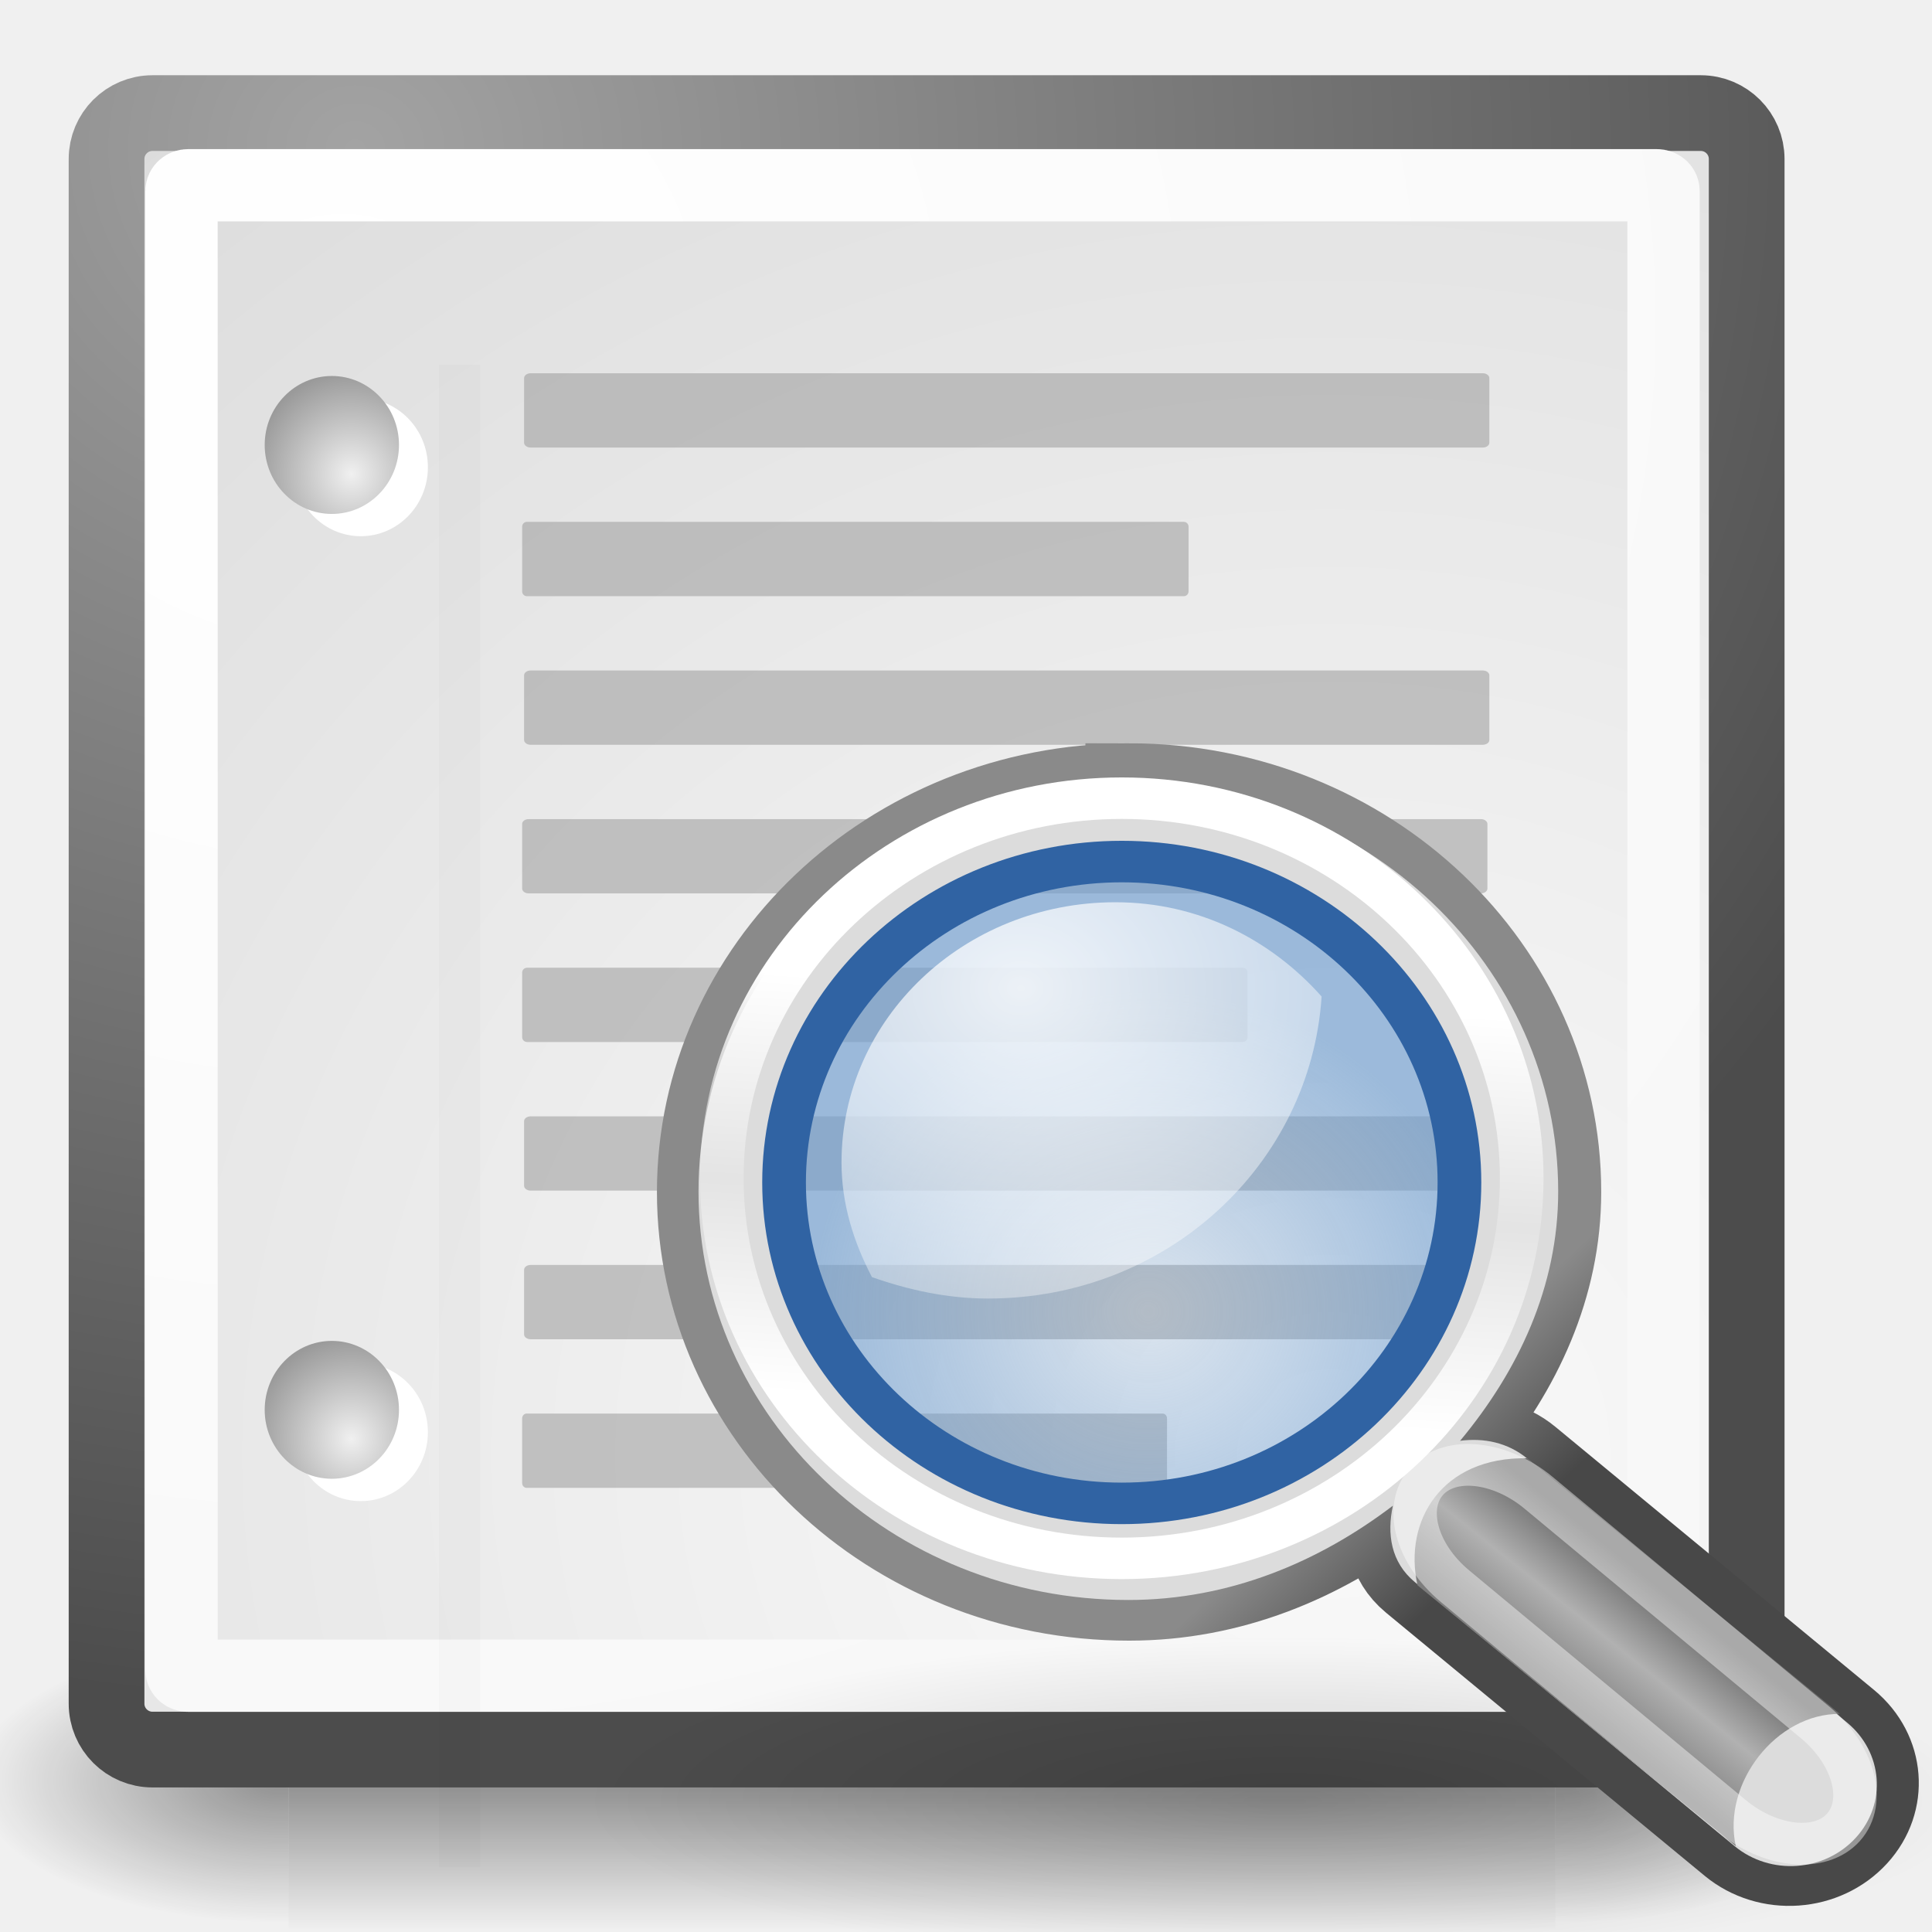
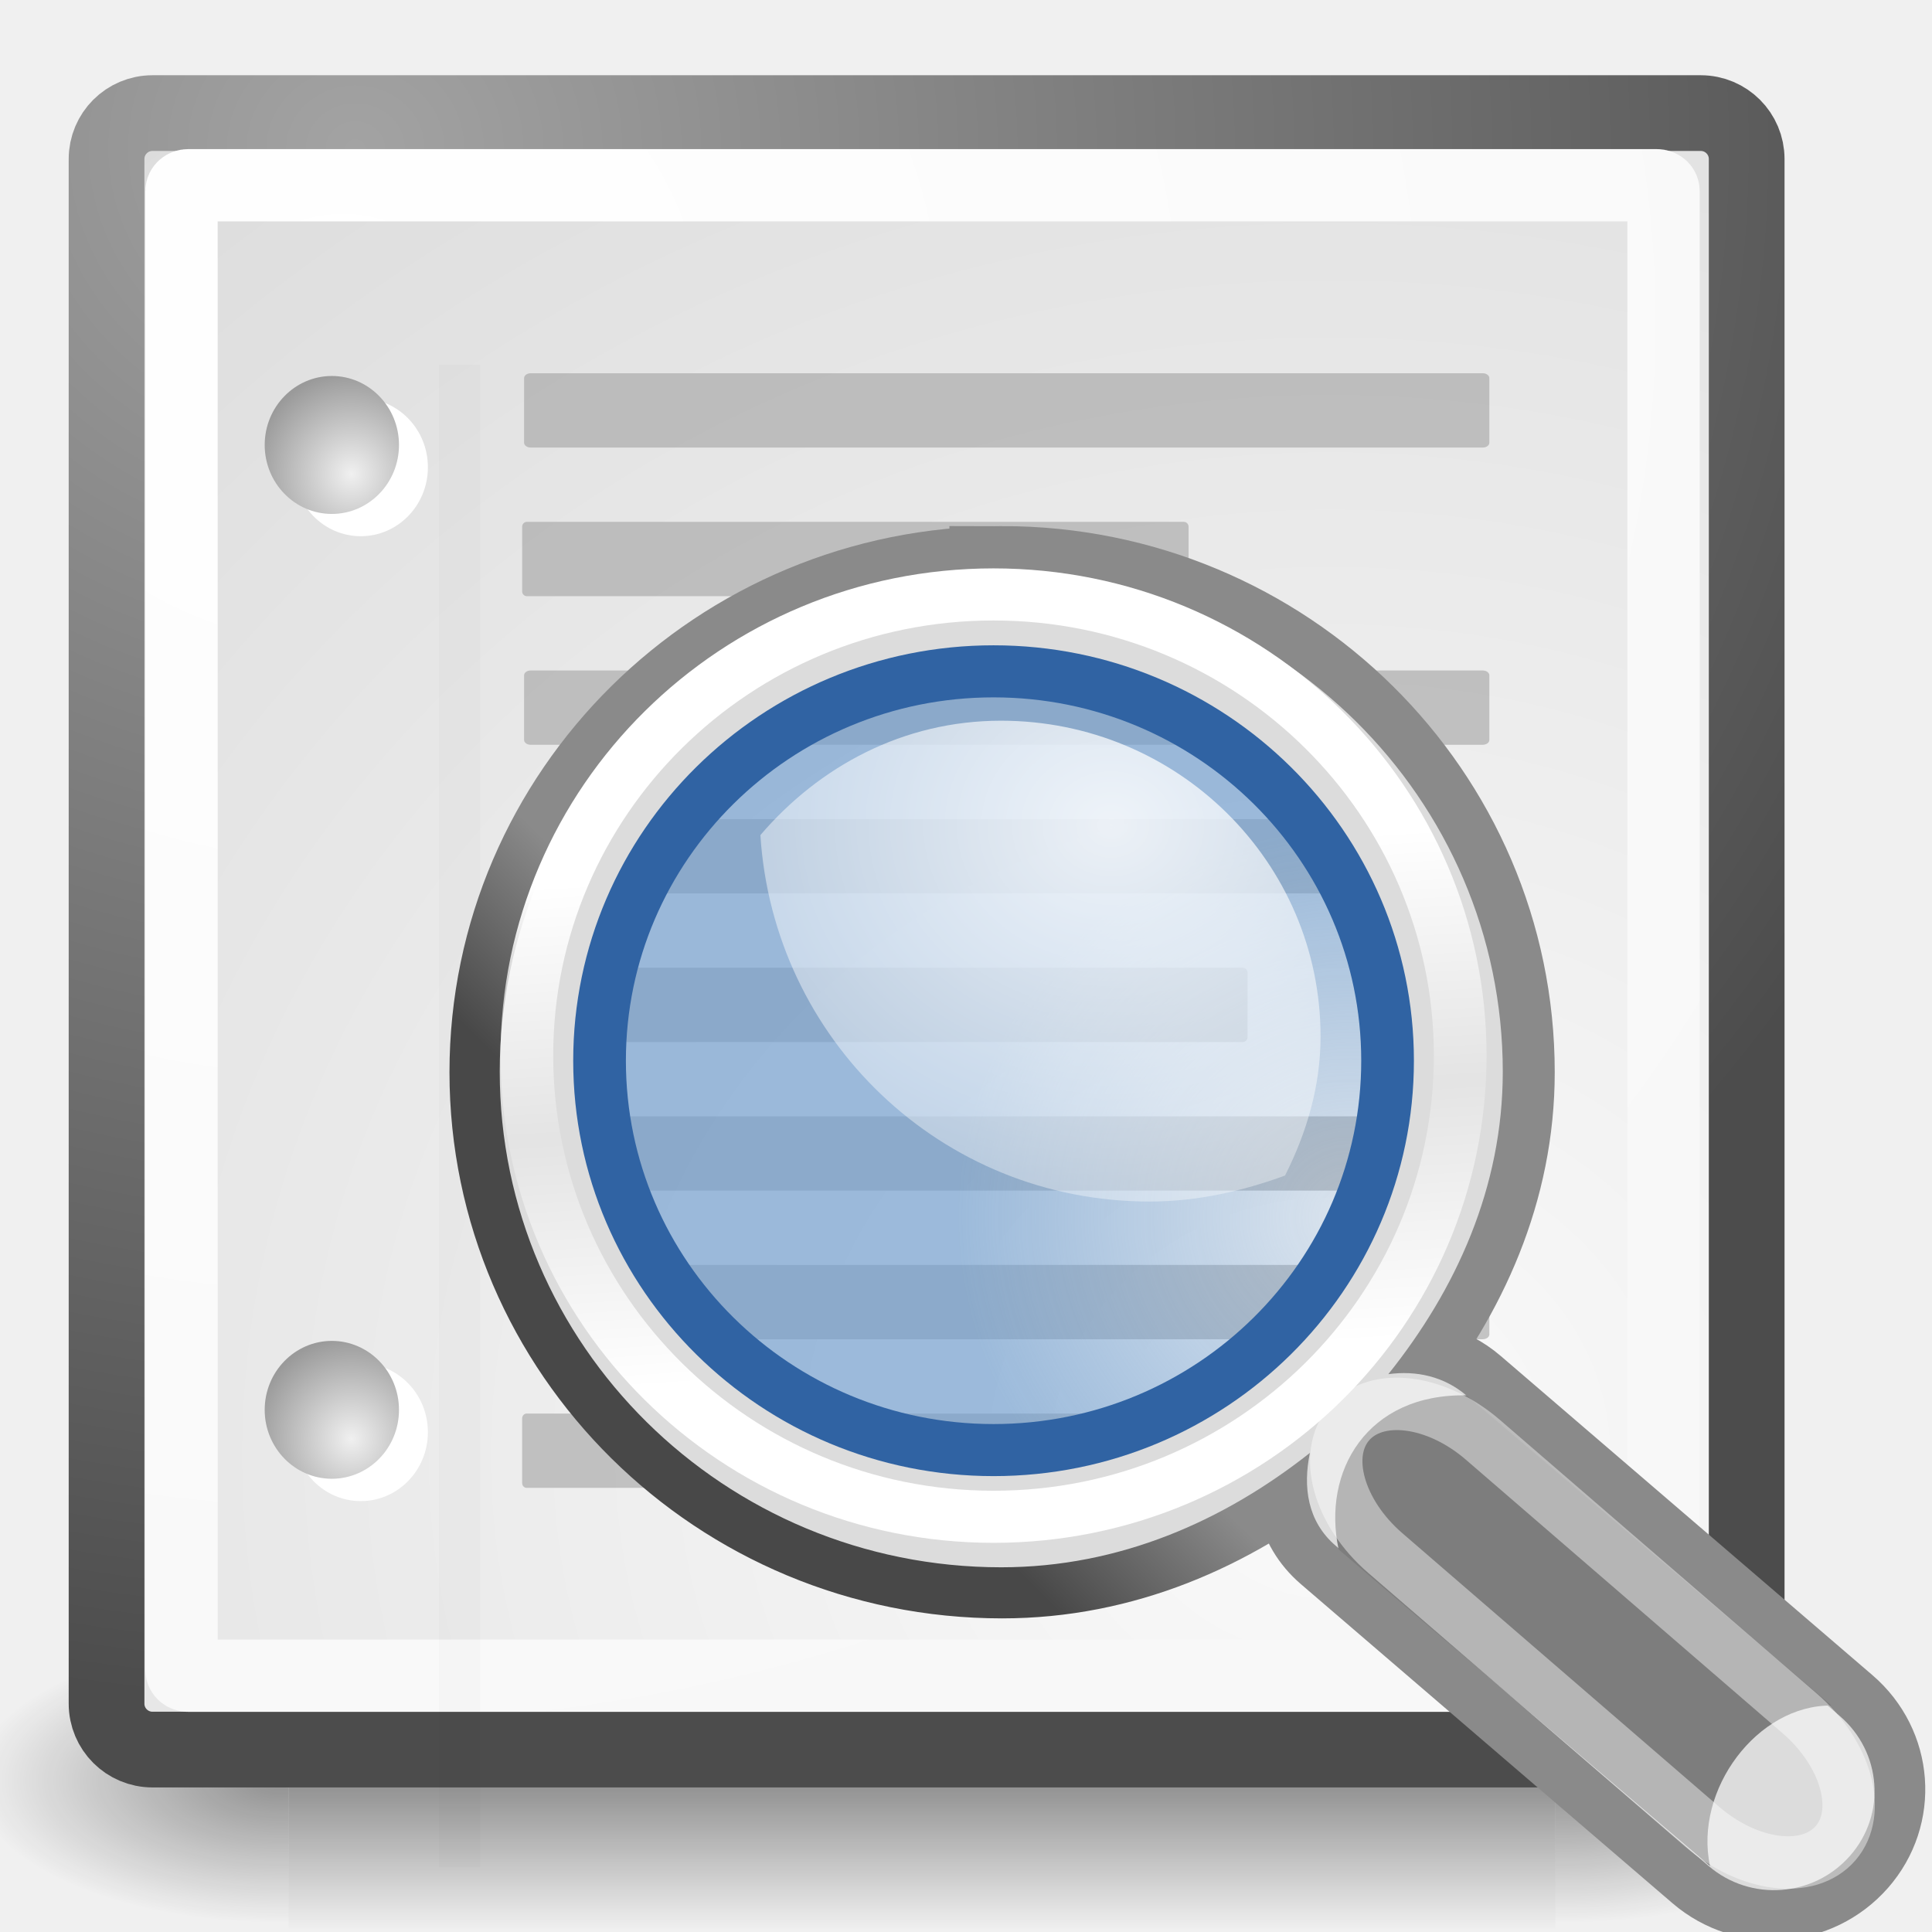
<svg xmlns="http://www.w3.org/2000/svg" xmlns:xlink="http://www.w3.org/1999/xlink" id="svg249" height="26" width="26" version="1.1">
  <defs id="defs3">
    <linearGradient id="linearGradient4440">
      <stop id="stop4442" offset="0" style="stop-color:#7d7d7d;stop-opacity:1;" />
      <stop style="stop-color:#b1b1b1;stop-opacity:1;" offset="0.5" id="stop4448" />
      <stop id="stop4444" offset="1" style="stop-color:#686868;stop-opacity:1;" />
    </linearGradient>
    <linearGradient id="linearGradient4454">
      <stop id="stop4456" offset="0" style="stop-color:#729fcf;stop-opacity:0.208;" />
      <stop id="stop4458" offset="1" style="stop-color:#729fcf;stop-opacity:0.676;" />
    </linearGradient>
    <linearGradient id="linearGradient4467">
      <stop id="stop4469" offset="0" style="stop-color:#ffffff;stop-opacity:1;" />
      <stop id="stop4471" offset="1" style="stop-color:#ffffff;stop-opacity:0.248;" />
    </linearGradient>
-     <linearGradient id="linearGradient4477">
-       <stop id="stop4479" offset="0" style="stop-color:#000000;stop-opacity:1;" />
-       <stop id="stop4481" offset="1" style="stop-color:#000000;stop-opacity:0;" />
-     </linearGradient>
    <linearGradient id="linearGradient2366">
      <stop style="stop-color:#ffffff;stop-opacity:1;" offset="0" id="stop2368" />
      <stop id="stop2374" offset="0.5" style="stop-color:#ffffff;stop-opacity:0.219;" />
      <stop style="stop-color:#ffffff;stop-opacity:1;" offset="1" id="stop2370" />
    </linearGradient>
    <linearGradient id="linearGradient2846">
      <stop style="stop-color:#8a8a8a;stop-opacity:1;" offset="0" id="stop2848" />
      <stop style="stop-color:#484848;stop-opacity:1;" offset="1" id="stop2850" />
    </linearGradient>
-     <radialGradient xlink:href="#linearGradient4477" id="radialGradient1527" gradientUnits="userSpaceOnUse" gradientTransform="matrix(1,0,0,0.237968,0,28.93278)" cx="24.13" cy="37.968" fx="24.13" fy="37.968" r="16.529" />
-     <linearGradient xlink:href="#linearGradient2846" id="linearGradient1529" gradientUnits="userSpaceOnUse" x1="27.366" y1="26.58" x2="31.336" y2="30.558" />
-     <linearGradient xlink:href="#linearGradient4440" id="linearGradient1531" gradientUnits="userSpaceOnUse" gradientTransform="matrix(1.334593,0,0,1.291292,-6.973842,-7.460658)" x1="30.656" y1="34" x2="33.219" y2="31.062" />
-     <linearGradient xlink:href="#linearGradient2366" id="linearGradient1533" gradientUnits="userSpaceOnUse" x1="18.293" y1="13.602" x2="17.501" y2="25.743" />
-     <radialGradient xlink:href="#linearGradient4454" id="radialGradient1537" gradientUnits="userSpaceOnUse" cx="18.241" cy="21.818" fx="18.241" fy="21.818" r="8.309" />
-     <radialGradient xlink:href="#linearGradient4467" id="radialGradient1539" gradientUnits="userSpaceOnUse" gradientTransform="matrix(2.592963,0,0,2.252104,-25.05975,-18.941)" cx="15.414" cy="13.078" fx="15.414" fy="13.078" r="6.656" />
    <radialGradient id="aigrd2-8" cx="20.892" cy="114.568" r="5.256" fx="20.892" fy="114.568" gradientUnits="userSpaceOnUse">
      <stop offset="0" style="stop-color:#F0F0F0" id="stop15566-9" />
      <stop offset="1" style="stop-color:#9a9a9a;stop-opacity:1;" id="stop15568-3" />
    </radialGradient>
    <radialGradient id="aigrd3-8" cx="20.892" cy="64.568" r="5.257" fx="20.892" fy="64.568" gradientUnits="userSpaceOnUse">
      <stop offset="0" style="stop-color:#F0F0F0" id="stop15573-0" />
      <stop offset="1" style="stop-color:#9a9a9a;stop-opacity:1;" id="stop15575-2" />
    </radialGradient>
    <linearGradient id="linearGradient15662-0">
      <stop id="stop15664-5" offset="0" style="stop-color:#ffffff;stop-opacity:1;" />
      <stop id="stop15666-1" offset="1" style="stop-color:#f8f8f8;stop-opacity:1;" />
    </linearGradient>
    <linearGradient id="linearGradient259-0">
      <stop id="stop260-8" offset="0" style="stop-color:#fafafa;stop-opacity:1;" />
      <stop id="stop261-5" offset="1" style="stop-color:#bbbbbb;stop-opacity:1;" />
    </linearGradient>
    <linearGradient id="linearGradient269-6">
      <stop id="stop270-4" offset="0" style="stop-color:#a3a3a3;stop-opacity:1;" />
      <stop id="stop271-6" offset="1" style="stop-color:#4c4c4c;stop-opacity:1;" />
    </linearGradient>
    <linearGradient id="linearGradient5048-5">
      <stop style="stop-color:black;stop-opacity:0;" offset="0" id="stop5050-8" />
      <stop id="stop5056-6" offset="0.5" style="stop-color:black;stop-opacity:1;" />
      <stop style="stop-color:black;stop-opacity:0;" offset="1" id="stop5052-2" />
    </linearGradient>
    <linearGradient id="linearGradient5060-4">
      <stop style="stop-color:black;stop-opacity:1;" offset="0" id="stop5062-7" />
      <stop style="stop-color:black;stop-opacity:0;" offset="1" id="stop5064-2" />
    </linearGradient>
    <linearGradient xlink:href="#linearGradient5048-5" id="linearGradient3522" gradientUnits="userSpaceOnUse" gradientTransform="matrix(2.774389,0,0,1.969706,-1892.179,-872.8854)" x1="302.857" y1="366.648" x2="302.857" y2="609.505" />
    <radialGradient xlink:href="#linearGradient5060-4" id="radialGradient3524" gradientUnits="userSpaceOnUse" gradientTransform="matrix(2.774389,0,0,1.969706,-1891.633,-872.8854)" cx="605.714" cy="486.648" fx="605.714" fy="486.648" r="117.143" />
    <radialGradient xlink:href="#linearGradient5060-4" id="radialGradient3526" gradientUnits="userSpaceOnUse" gradientTransform="matrix(-2.774389,0,0,1.969706,112.7623,-872.8854)" cx="605.714" cy="486.648" fx="605.714" fy="486.648" r="117.143" />
    <radialGradient xlink:href="#linearGradient259-0" id="radialGradient3528" gradientUnits="userSpaceOnUse" gradientTransform="matrix(0.6078834,0,0,0.560339,26.02494,21.60394)" cx="33.967" cy="35.737" fx="33.967" fy="35.737" r="86.708" />
    <radialGradient xlink:href="#linearGradient269-6" id="radialGradient3530" gradientUnits="userSpaceOnUse" gradientTransform="matrix(0.6128073,0,0,0.555837,28.14736,21.95186)" cx="8.824" cy="3.756" fx="8.824" fy="3.756" r="37.752" />
    <radialGradient xlink:href="#linearGradient15662-0" id="radialGradient3532" gradientUnits="userSpaceOnUse" gradientTransform="matrix(0.5891873,0,0,0.5318867,28.58924,22.50938)" cx="8.144" cy="7.268" fx="8.144" fy="7.268" r="38.159" />
    <radialGradient xlink:href="#aigrd2-8" id="radialGradient3534" gradientUnits="userSpaceOnUse" gradientTransform="matrix(0.229703,0,0,0.229703,4.613529,3.979808)" cx="20.892" cy="114.568" fx="20.892" fy="114.568" r="5.256" />
    <radialGradient xlink:href="#aigrd3-8" id="radialGradient3536" gradientUnits="userSpaceOnUse" gradientTransform="matrix(0.229703,0,0,0.229703,4.613529,3.979808)" cx="20.892" cy="64.568" fx="20.892" fy="64.568" r="5.257" />
    <radialGradient xlink:href="#linearGradient15662-0" id="radialGradient3561" gradientUnits="userSpaceOnUse" gradientTransform="matrix(0.5891873,0,0,0.5318867,-0.181167,22.46519)" cx="8.144" cy="7.268" fx="8.144" fy="7.268" r="38.159" />
    <radialGradient xlink:href="#linearGradient259-0" id="radialGradient3564" gradientUnits="userSpaceOnUse" gradientTransform="matrix(0.6078834,0,0,0.560339,-2.745467,21.55975)" cx="33.967" cy="35.737" fx="33.967" fy="35.737" r="86.708" />
    <radialGradient xlink:href="#linearGradient269-6" id="radialGradient3566" gradientUnits="userSpaceOnUse" gradientTransform="matrix(0.6128073,0,0,0.555837,-0.623047,21.90767)" cx="8.824" cy="3.756" fx="8.824" fy="3.756" r="37.752" />
+     <linearGradient xlink:href="#linearGradient2966" id="linearGradient2554" gradientUnits="userSpaceOnUse" gradientTransform="translate(-5.669292,0)" x1="48.906" y1="17.376" x2="50.988" y2="22.251" />
+     <linearGradient id="linearGradient2966">
+       <stop id="stop2968" offset="0" style="stop-color:#ffd1d1;stop-opacity:1;" />
+       <stop style="stop-color:#ff1d1d;stop-opacity:1;" offset="0.5" id="stop3006" />
+       <stop id="stop2970" offset="1" style="stop-color:#6f0000;stop-opacity:1;" />
+     </linearGradient>
+     <linearGradient xlink:href="#linearGradient2974" id="linearGradient2556" gradientUnits="userSpaceOnUse" gradientTransform="translate(-5.669292,0)" x1="46" y1="19.812" x2="47.688" y2="22.625" />
+     <linearGradient id="linearGradient2974">
+       <stop id="stop2976" offset="0" style="stop-color:#c1c1c1;stop-opacity:1;" />
+       <stop id="stop2978" offset="1" style="stop-color:#acacac;stop-opacity:1;" />
+     </linearGradient>
+     <radialGradient xlink:href="#linearGradient2984" id="radialGradient2558" gradientUnits="userSpaceOnUse" gradientTransform="matrix(2.923565,0,0,2.029717,-61.55532,-27.88417)" cx="29.053" cy="27.641" fx="29.053" fy="27.641" r="3.241" />
+     <linearGradient id="linearGradient2984">
+       <stop id="stop2986" offset="0" style="stop-color:#e7e2b8;stop-opacity:1;" />
+       <stop id="stop2988" offset="1" style="stop-color:#e7e2b8;stop-opacity:0;" />
+     </linearGradient>
+     <linearGradient xlink:href="#linearGradient2994" id="linearGradient2560" gradientUnits="userSpaceOnUse" gradientTransform="translate(-5.825542,0.125)" x1="25.719" y1="31.047" x2="25.515" y2="30.703" />
+     <linearGradient id="linearGradient2994">
+       <stop id="stop2996" offset="0" style="stop-color:#000000;stop-opacity:1;" />
+       <stop id="stop2998" offset="1" style="stop-color:#c9c9c9;stop-opacity:1;" />
+     </linearGradient>
+     <linearGradient xlink:href="#linearGradient2846-1" id="linearGradient2730" gradientUnits="userSpaceOnUse" gradientTransform="matrix(-1,0,0,1,48.18409,0)" x1="27.366" y1="26.58" x2="31.336" y2="30.558" />
+     <linearGradient id="linearGradient2846-1">
+       <stop style="stop-color:#8a8a8a;stop-opacity:1;" offset="0" id="stop2848-0" />
+       <stop style="stop-color:#484848;stop-opacity:1;" offset="1" id="stop2850-4" />
+     </linearGradient>
+     <linearGradient xlink:href="#linearGradient4440-1" id="linearGradient2732" gradientUnits="userSpaceOnUse" gradientTransform="matrix(-1.334593,0,0,1.291292,55.15793,-7.460658)" x1="30.656" y1="34" x2="33.219" y2="31.062" />
+     <linearGradient id="linearGradient4440-1">
+       <stop id="stop4442-1" offset="0" style="stop-color:#7d7d7d;stop-opacity:1;" />
+       <stop style="stop-color:#b1b1b1;stop-opacity:1;" offset="0.5" id="stop4448-8" />
+       <stop id="stop4444-6" offset="1" style="stop-color:#686868;stop-opacity:1;" />
+     </linearGradient>
+     <linearGradient xlink:href="#linearGradient2366-4" id="linearGradient2734" gradientUnits="userSpaceOnUse" gradientTransform="matrix(-1,0,0,1,44.17827,0)" x1="18.293" y1="13.602" x2="17.501" y2="25.743" />
+     <linearGradient id="linearGradient2366-4">
+       <stop style="stop-color:#ffffff;stop-opacity:1;" offset="0" id="stop2368-3" />
+       <stop id="stop2374-4" offset="0.5" style="stop-color:#ffffff;stop-opacity:0.219;" />
+       <stop style="stop-color:#ffffff;stop-opacity:1;" offset="1" id="stop2370-7" />
+     </linearGradient>
+     <radialGradient xlink:href="#linearGradient4454-7" id="radialGradient2736" gradientUnits="userSpaceOnUse" gradientTransform="matrix(-1,0,0,1,43.352,0)" cx="18.241" cy="21.818" fx="18.241" fy="21.818" r="8.309" />
+     <linearGradient id="linearGradient4454-7">
+       <stop id="stop4456-0" offset="0" style="stop-color:#729fcf;stop-opacity:0.208;" />
+       <stop id="stop4458-7" offset="1" style="stop-color:#729fcf;stop-opacity:0.676;" />
+     </linearGradient>
+     <radialGradient xlink:href="#linearGradient4467-4" id="radialGradient2738" gradientUnits="userSpaceOnUse" gradientTransform="matrix(2.592963,0,0,2.252104,-25.05976,-18.941)" cx="15.414" cy="13.078" fx="15.414" fy="13.078" r="6.656" />
+     <linearGradient id="linearGradient4467-4">
+       <stop id="stop4469-5" offset="0" style="stop-color:#ffffff;stop-opacity:1;" />
+       <stop id="stop4471-3" offset="1" style="stop-color:#ffffff;stop-opacity:0.248;" />
+     </linearGradient>
+     <radialGradient xlink:href="#linearGradient4477-0" id="radialGradient2504" gradientUnits="userSpaceOnUse" gradientTransform="matrix(1,0,0,0.237968,0,28.93278)" cx="24.13" cy="37.968" fx="24.13" fy="37.968" r="16.529" />
+     <linearGradient id="linearGradient4477-0">
+       <stop id="stop4479-7" offset="0" style="stop-color:#000000;stop-opacity:1;" />
+       <stop id="stop4481-2" offset="1" style="stop-color:#000000;stop-opacity:0;" />
+     </linearGradient>
+     <radialGradient r="5.256" fy="114.568" fx="20.892" cy="114.568" cx="20.892" gradientTransform="matrix(0.229703,0,0,0.229703,4.613529,3.979808)" gradientUnits="userSpaceOnUse" id="radialGradient2283" xlink:href="#aigrd2" />
+     <radialGradient id="aigrd2" cx="20.892" cy="114.568" r="5.256" fx="20.892" fy="114.568" gradientUnits="userSpaceOnUse">
+       <stop offset="0" style="stop-color:#F0F0F0" id="stop15566" />
+       <stop offset="1" style="stop-color:#9a9a9a;stop-opacity:1;" id="stop15568" />
+     </radialGradient>
+     <radialGradient r="5.257" fy="64.568" fx="20.892" cy="64.568" cx="20.892" gradientTransform="matrix(0.229703,0,0,0.229703,4.613529,3.979808)" gradientUnits="userSpaceOnUse" id="radialGradient2285" xlink:href="#aigrd3" />
+     <radialGradient id="aigrd3" cx="20.892" cy="64.568" r="5.257" fx="20.892" fy="64.568" gradientUnits="userSpaceOnUse">
+       <stop offset="0" style="stop-color:#F0F0F0" id="stop15573" />
+       <stop offset="1" style="stop-color:#9a9a9a;stop-opacity:1;" id="stop15575" />
+     </radialGradient>
+     <radialGradient xlink:href="#linearGradient15662" id="radialGradient15668" gradientUnits="userSpaceOnUse" gradientTransform="matrix(0.5891873,0,0,0.5318867,45.11786,30.90628)" cx="8.144" cy="7.268" fx="8.144" fy="7.268" r="38.159" />
+     <linearGradient id="linearGradient15662">
+       <stop id="stop15664" offset="0" style="stop-color:#ffffff;stop-opacity:1;" />
+       <stop id="stop15666" offset="1" style="stop-color:#f8f8f8;stop-opacity:1;" />
+     </linearGradient>
+     <radialGradient xlink:href="#linearGradient259" id="radialGradient15658" gradientUnits="userSpaceOnUse" gradientTransform="matrix(0.6078834,0,0,0.560339,42.55356,30.00083)" cx="33.967" cy="35.737" fx="33.967" fy="35.737" r="86.708" />
+     <linearGradient id="linearGradient259">
+       <stop id="stop260" offset="0" style="stop-color:#fafafa;stop-opacity:1;" />
+       <stop id="stop261" offset="1" style="stop-color:#bbbbbb;stop-opacity:1;" />
+     </linearGradient>
+     <radialGradient xlink:href="#linearGradient269" id="radialGradient15656" gradientUnits="userSpaceOnUse" gradientTransform="matrix(0.6128073,0,0,0.555837,44.67598,30.34875)" cx="8.824" cy="3.756" fx="8.824" fy="3.756" r="37.752" />
+     <linearGradient id="linearGradient269">
+       <stop id="stop270" offset="0" style="stop-color:#a3a3a3;stop-opacity:1;" />
+       <stop id="stop271" offset="1" style="stop-color:#4c4c4c;stop-opacity:1;" />
+     </linearGradient>
+     <linearGradient xlink:href="#linearGradient5048" id="linearGradient5027" gradientUnits="userSpaceOnUse" gradientTransform="matrix(2.774389,0,0,1.969706,-1892.179,-872.8854)" x1="302.857" y1="366.648" x2="302.857" y2="609.505" />
+     <linearGradient id="linearGradient5048">
+       <stop style="stop-color:black;stop-opacity:0;" offset="0" id="stop5050" />
+       <stop id="stop5056" offset="0.5" style="stop-color:black;stop-opacity:1;" />
+       <stop style="stop-color:black;stop-opacity:0;" offset="1" id="stop5052" />
+     </linearGradient>
+     <radialGradient xlink:href="#linearGradient5060" id="radialGradient5029" gradientUnits="userSpaceOnUse" gradientTransform="matrix(2.774389,0,0,1.969706,-1891.633,-872.8854)" cx="605.714" cy="486.648" fx="605.714" fy="486.648" r="117.143" />
+     <linearGradient id="linearGradient5060">
+       <stop style="stop-color:black;stop-opacity:1;" offset="0" id="stop5062" />
+       <stop style="stop-color:black;stop-opacity:0;" offset="1" id="stop5064" />
+     </linearGradient>
+     <radialGradient xlink:href="#linearGradient5060" id="radialGradient5031" gradientUnits="userSpaceOnUse" gradientTransform="matrix(-2.774389,0,0,1.969706,112.7623,-872.8854)" cx="605.714" cy="486.648" fx="605.714" fy="486.648" r="117.143" />
+     <radialGradient r="117.143" fy="486.648" fx="605.714" cy="486.648" cx="605.714" gradientTransform="matrix(-2.774389,0,0,1.969706,112.7623,-872.8854)" gradientUnits="userSpaceOnUse" id="radialGradient3237" xlink:href="#linearGradient5060" />
+     <linearGradient xlink:href="#linearGradient2846-1-5" id="linearGradient2730-7" gradientUnits="userSpaceOnUse" gradientTransform="matrix(-1,0,0,1,48.18409,0)" x1="27.366" y1="26.58" x2="31.336" y2="30.558" />
+     <linearGradient id="linearGradient2846-1-5">
+       <stop style="stop-color:#8a8a8a;stop-opacity:1;" offset="0" id="stop2848-0-9" />
+       <stop style="stop-color:#484848;stop-opacity:1;" offset="1" id="stop2850-4-6" />
+     </linearGradient>
+     <linearGradient xlink:href="#linearGradient4440-1-1" id="linearGradient2732-2" gradientUnits="userSpaceOnUse" gradientTransform="matrix(-1.334593,0,0,1.291292,55.15793,-7.460658)" x1="30.656" y1="34" x2="33.219" y2="31.062" />
+     <linearGradient id="linearGradient4440-1-1">
+       <stop id="stop4442-1-7" offset="0" style="stop-color:#7d7d7d;stop-opacity:1;" />
+       <stop style="stop-color:#b1b1b1;stop-opacity:1;" offset="0.5" id="stop4448-8-8" />
+       <stop id="stop4444-6-5" offset="1" style="stop-color:#686868;stop-opacity:1;" />
+     </linearGradient>
+     <linearGradient xlink:href="#linearGradient2366-4-4" id="linearGradient2734-7" gradientUnits="userSpaceOnUse" gradientTransform="matrix(-1,0,0,1,44.17827,0)" x1="18.293" y1="13.602" x2="17.501" y2="25.743" />
+     <linearGradient id="linearGradient2366-4-4">
+       <stop style="stop-color:#ffffff;stop-opacity:1;" offset="0" id="stop2368-3-1" />
+       <stop id="stop2374-4-8" offset="0.5" style="stop-color:#ffffff;stop-opacity:0.219;" />
+       <stop style="stop-color:#ffffff;stop-opacity:1;" offset="1" id="stop2370-7-5" />
+     </linearGradient>
+     <radialGradient xlink:href="#linearGradient4454-7-7" id="radialGradient2736-9" gradientUnits="userSpaceOnUse" gradientTransform="matrix(-1,0,0,1,43.352,0)" cx="18.241" cy="21.818" fx="18.241" fy="21.818" r="8.309" />
+     <linearGradient id="linearGradient4454-7-7">
+       <stop id="stop4456-0-5" offset="0" style="stop-color:#729fcf;stop-opacity:0.208;" />
+       <stop id="stop4458-7-3" offset="1" style="stop-color:#729fcf;stop-opacity:0.676;" />
+     </linearGradient>
+     <radialGradient xlink:href="#linearGradient4467-4-8" id="radialGradient2738-8" gradientUnits="userSpaceOnUse" gradientTransform="matrix(2.592963,0,0,2.252104,-25.05976,-18.941)" cx="15.414" cy="13.078" fx="15.414" fy="13.078" r="6.656" />
+     <linearGradient id="linearGradient4467-4-8">
+       <stop id="stop4469-5-3" offset="0" style="stop-color:#ffffff;stop-opacity:1;" />
+       <stop id="stop4471-3-1" offset="1" style="stop-color:#ffffff;stop-opacity:0.248;" />
+     </linearGradient>
+     <radialGradient r="6.656" fy="13.078" fx="15.414" cy="13.078" cx="15.414" gradientTransform="matrix(2.592963,0,0,2.252104,-25.05976,-18.941)" gradientUnits="userSpaceOnUse" id="radialGradient3411" xlink:href="#linearGradient4467-4-8" />
  </defs>
  <g id="layer6" transform="translate(0,-22)" />
  <g style="display:inline" id="layer1" transform="translate(0,-22)" />
  <g id="layer5" style="display:inline" transform="translate(0,-22)">
    <g style="display:inline" id="g5022-0" transform="matrix(0.01272511,0,0,0.00829807,23.72625,45.25421)">
      <rect y="-150.697" x="-1559.252" height="478.357" width="1339.633" id="rect4173-6" style="opacity:0.402;color:#000000;fill:url(#linearGradient3522);fill-opacity:1;fill-rule:nonzero;stroke:none;stroke-width:1;marker:none;visibility:visible;display:inline;overflow:visible" />
      <path id="path5058-2" d="m -219.619,-150.68 c 0,0 0,478.331 0,478.331 142.874,0.9 345.4,-107.17 345.4,-239.196 0,-132.027 -159.437,-239.135 -345.4,-239.135 z" style="opacity:0.402;color:#000000;fill:url(#radialGradient3524);fill-opacity:1;fill-rule:nonzero;stroke:none;stroke-width:1;marker:none;visibility:visible;display:inline;overflow:visible" />
      <path style="opacity:0.402;color:#000000;fill:url(#radialGradient3526);fill-opacity:1;fill-rule:nonzero;stroke:none;stroke-width:1;marker:none;visibility:visible;display:inline;overflow:visible" d="m -1559.252,-150.68 c 0,0 0,478.331 0,478.331 -142.874,0.9 -345.4,-107.17 -345.4,-239.196 0,-132.027 159.437,-239.135 345.4,-239.135 z" id="path5018-9" />
    </g>
    <rect style="color:#000000;fill:url(#radialGradient3564);fill-opacity:1;fill-rule:nonzero;stroke:url(#radialGradient3566);stroke-width:1.019;stroke-linecap:round;stroke-linejoin:round;stroke-miterlimit:4;stroke-opacity:1;stroke-dasharray:none;stroke-dashoffset:0;marker:none;visibility:visible;display:block;overflow:visible" id="rect15391-9" width="22.072" height="22.023" x="1.434" y="23.522" ry="0.618" />
    <rect style="color:#000000;fill:none;stroke:url(#radialGradient3561);stroke-width:0.973;stroke-linecap:round;stroke-linejoin:round;stroke-miterlimit:4;stroke-opacity:1;stroke-dasharray:none;stroke-dashoffset:0;marker:none;visibility:visible;display:block;overflow:visible" id="rect15660-0" width="19.944" height="20.058" x="2.443" y="24.493" ry="0.077" rx="0.091" />
    <g style="display:inline" transform="matrix(1.100554,0,0,1.130632,-5.630693,7.108713)" id="g2270-8">
      <g id="g1440-1" style="fill:#ffffff;fill-opacity:1;fill-rule:nonzero;stroke:#000000;stroke-miterlimit:4" transform="matrix(0.229703,0,0,0.229703,4.967081,4.244972)">
        <radialGradient id="radialGradient1442-3" cx="20.892" cy="114.568" r="5.256" fx="20.892" fy="114.568" gradientUnits="userSpaceOnUse">
          <stop offset="0" style="stop-color:#F0F0F0" id="stop1444-1" />
          <stop offset="1" style="stop-color:#474747" id="stop1446-1" />
        </radialGradient>
        <path style="stroke:none" d="m 23.428,113.07 c 0,1.973 -1.6,3.572 -3.573,3.572 -1.974,0 -3.573,-1.6 -3.573,-3.572 0,-1.974 1.6,-3.573 3.573,-3.573 1.973,0 3.573,1.6 3.573,3.573 z" id="path1448-0" />
        <radialGradient id="radialGradient1450-3" cx="20.892" cy="64.568" r="5.257" fx="20.892" fy="64.568" gradientUnits="userSpaceOnUse">
          <stop offset="0" style="stop-color:#F0F0F0" id="stop1452-4" />
          <stop offset="1" style="stop-color:#474747" id="stop1454-0" />
        </radialGradient>
        <path style="stroke:none" d="m 23.428,63.07 c 0,1.973 -1.6,3.573 -3.573,3.573 -1.974,0 -3.573,-1.6 -3.573,-3.573 0,-1.974 1.6,-3.573 3.573,-3.573 1.973,0 3.573,1.6 3.573,3.573 z" id="path1456-3" />
      </g>
      <path style="fill:url(#radialGradient3534);fill-rule:nonzero;stroke:none" d="m 9.995,29.952 c 0,0.453 -0.368,0.82 -0.821,0.82 -0.453,0 -0.821,-0.368 -0.821,-0.82 0,-0.453 0.368,-0.821 0.821,-0.821 0.453,0 0.821,0.368 0.821,0.821 z" id="path15570-9" />
      <path style="fill:url(#radialGradient3536);fill-rule:nonzero;stroke:none" d="m 9.995,18.467 c 0,0.453 -0.368,0.821 -0.821,0.821 -0.453,0 -0.821,-0.368 -0.821,-0.821 0,-0.453 0.368,-0.821 0.821,-0.821 0.453,0 0.821,0.368 0.821,0.821 z" id="path15577-1" />
    </g>
    <path style="fill:none;stroke:#000000;stroke-width:0.554;stroke-linecap:butt;stroke-linejoin:miter;stroke-miterlimit:4;stroke-opacity:0.018;display:inline" d="m 6.184,26.908 0,20.222" id="path15672" />
    <rect ry="0.065" rx="0.089" y="27.023" x="7.053" height="1" width="12.99" id="rect15686-96" style="color:#000000;fill:#9b9b9b;fill-opacity:0.55;fill-rule:nonzero;stroke:none;stroke-width:1;marker:none;visibility:visible;display:block;overflow:visible" />
    <rect ry="0.065" rx="0.067" y="35.023" x="7.027" height="1" width="9.762" id="rect15732-9" style="color:#000000;fill:#9b9b9b;fill-opacity:0.55;fill-rule:nonzero;stroke:none;stroke-width:1;marker:none;visibility:visible;display:block;overflow:visible" />
    <rect ry="0.065" rx="0.06" y="41.023" x="7.027" height="1" width="8.678" id="rect15744-3" style="color:#000000;fill:#9b9b9b;fill-opacity:0.55;fill-rule:nonzero;stroke:none;stroke-width:1;marker:none;visibility:visible;display:block;overflow:visible" />
    <rect ry="0.065" rx="0.062" y="29.023" x="7.027" height="1" width="8.968" id="rect15686-1" style="color:#000000;fill:#9b9b9b;fill-opacity:0.55;fill-rule:nonzero;stroke:none;stroke-width:1;marker:none;visibility:visible;display:block;overflow:visible" />
    <rect ry="0.065" rx="0.089" y="31.023" x="7.053" height="1" width="12.99" id="rect15686-9" style="color:#000000;fill:#9b9b9b;fill-opacity:0.55;fill-rule:nonzero;stroke:none;stroke-width:1;marker:none;visibility:visible;display:block;overflow:visible" />
    <rect ry="0.065" rx="0.089" y="33.023" x="7.027" height="1" width="12.99" id="rect15686-0" style="color:#000000;fill:#9b9b9b;fill-opacity:0.55;fill-rule:nonzero;stroke:none;stroke-width:1;marker:none;visibility:visible;display:block;overflow:visible" />
    <rect ry="0.065" rx="0.089" y="37.023" x="7.053" height="1" width="12.99" id="rect15686-5" style="color:#000000;fill:#9b9b9b;fill-opacity:0.55;fill-rule:nonzero;stroke:none;stroke-width:1;marker:none;visibility:visible;display:block;overflow:visible" />
    <rect ry="0.065" rx="0.089" y="39.023" x="7.053" height="1" width="12.99" id="rect15686-03" style="color:#000000;fill:#9b9b9b;fill-opacity:0.55;fill-rule:nonzero;stroke:none;stroke-width:1;marker:none;visibility:visible;display:block;overflow:visible" />
-     <g id="g1772" transform="matrix(0.3910575,0,0,0.371622,7.91006,31.39318)">
-       <path style="opacity:0.171;color:#000000;fill:url(#radialGradient1527);fill-opacity:1;fill-rule:evenodd;stroke:none;stroke-width:1;marker:none;visibility:visible;display:inline;overflow:visible" id="path4475" d="m 40.659,37.968 c 0,2.172 -7.4,3.933 -16.529,3.933 -9.129,0 -16.529,-1.761 -16.529,-3.933 0,-2.172 7.4,-3.933 16.529,-3.933 9.129,0 16.529,1.761 16.529,3.933 z" transform="matrix(1.446431,0,0,1.51999,-10.97453,-17.75168)" />
-       <path id="path2844" d="m 18.628,3.144 c -8.139,0 -14.745,6.606 -14.745,14.745 0,8.139 6.606,14.745 14.745,14.745 3.48,0 6.551,-1.384 9.074,-3.403 -0.205,1.007 -0.078,2.035 0.756,2.76 l 10.964,9.527 c 1.233,1.071 3.087,0.931 4.159,-0.302 1.071,-1.233 0.931,-3.087 -0.302,-4.159 L 32.314,27.529 c -0.672,-0.583 -1.493,-0.756 -2.306,-0.643 1.987,-2.512 3.365,-5.549 3.365,-8.998 0,-8.139 -6.606,-14.745 -14.745,-14.745 z m -0.076,1.226 c 7.639,0 13.292,4.789 13.292,13.292 0,8.675 -5.817,13.292 -13.292,13.292 -7.303,0 -13.292,-5.478 -13.292,-13.292 0,-7.984 5.825,-13.292 13.292,-13.292 z" style="color:#000000;fill:#dcdcdc;fill-opacity:1;fill-rule:evenodd;stroke:url(#linearGradient1529);stroke-width:3.006;stroke-linecap:round;stroke-linejoin:miter;stroke-miterlimit:10;stroke-opacity:1;stroke-dasharray:none;stroke-dashoffset:0;marker:none;visibility:visible;display:inline;overflow:visible" />
-       <path style="color:#000000;fill:#dcdcdc;fill-opacity:1;fill-rule:evenodd;stroke:none;stroke-width:1;marker:none;visibility:visible;display:inline;overflow:visible" d="m 18.603,3.08 c -8.165,0 -14.792,6.627 -14.792,14.792 0,8.165 6.627,14.792 14.792,14.792 3.491,0 6.572,-1.389 9.103,-3.414 -0.206,1.01 -0.078,2.042 0.759,2.769 l 11,9.558 c 1.237,1.075 3.097,0.934 4.172,-0.303 1.075,-1.237 0.934,-3.097 -0.303,-4.172 L 32.333,27.545 c -0.674,-0.585 -1.498,-0.758 -2.314,-0.645 1.993,-2.521 3.376,-5.567 3.376,-9.027 0,-8.165 -6.627,-14.792 -14.792,-14.792 z m -0.076,3.186 c 6.281,2e-7 11.379,5.098 11.379,11.379 0,6.281 -5.098,11.379 -11.379,11.379 -6.281,0 -11.379,-5.098 -11.379,-11.379 2e-7,-6.281 5.098,-11.379 11.379,-11.379 z" id="path4430" />
-       <path style="color:#000000;fill:url(#linearGradient1531);fill-opacity:1;fill-rule:evenodd;stroke:none;stroke-width:1;marker:none;visibility:visible;display:inline;overflow:visible" d="m 39.507,41.578 c -0.479,-2.273 1.397,-4.811 3.584,-4.788 0,0 -10.76,-9.258 -10.76,-9.258 -2.945,-0.057 -4.27,2.273 -3.777,4.6 l 10.953,9.447 z" id="path4438" />
-       <path style="color:#000000;fill:none;stroke:url(#linearGradient1533);stroke-width:1.206;stroke-linecap:round;stroke-linejoin:miter;stroke-miterlimit:10;stroke-opacity:1;stroke-dasharray:none;stroke-dashoffset:0;marker:none;visibility:visible;display:inline;overflow:visible" id="path4450" d="m 28.549,18.92 c 0,6.102 -4.947,11.049 -11.049,11.049 -6.102,0 -11.049,-4.947 -11.049,-11.049 0,-6.102 4.947,-11.049 11.049,-11.049 6.102,0 11.049,4.947 11.049,11.049 z" transform="matrix(1.245743,0,0,1.245743,-3.425346,-6.177033)" />
-       <rect style="opacity:0.433;color:#000000;fill:none;stroke:#ffffff;stroke-width:1.503;stroke-linecap:round;stroke-linejoin:miter;stroke-miterlimit:10;stroke-opacity:1;stroke-dasharray:none;stroke-dashoffset:0;marker:none;visibility:visible;display:inline;overflow:visible" id="rect4495" width="19.048" height="4.44" x="40.373" y="0.141" rx="3.211" ry="2.837" transform="matrix(0.752986,0.658037,-0.648902,0.760872,0,0)" />
-       <path style="color:#000000;fill:url(#radialGradient1537);fill-opacity:1;fill-rule:evenodd;stroke:#3063a3;stroke-width:1.075;stroke-linecap:round;stroke-linejoin:miter;stroke-miterlimit:10;stroke-opacity:1;stroke-dashoffset:0;marker:none;visibility:visible" id="path4452" d="m 25.898,18.478 c 0,4.589 -3.72,8.309 -8.309,8.309 -4.589,0 -8.309,-3.72 -8.309,-8.309 0,-4.589 3.72,-8.309 8.309,-8.309 4.589,0 8.309,3.72 8.309,8.309 z" transform="matrix(1.398614,0,0,1.398614,-6.224338,-8.298958)" />
-       <path style="opacity:0.834;color:#000000;fill:url(#radialGradient1539);fill-opacity:1;fill-rule:evenodd;stroke:none;stroke-width:1;marker:none;visibility:visible;display:inline;overflow:visible" d="m 18.157,7.397 c -5.208,0 -9.425,4.217 -9.425,9.425 0,1.504 0.42,2.888 1.047,4.15 1.252,0.462 2.583,0.776 3.995,0.776 6.171,0 11.099,-4.862 11.48,-10.937 C 23.523,8.764 21.044,7.397 18.157,7.397 z" id="path4462" />
+     <g style="display:inline" id="g2711" transform="matrix(-0.7092948,0,0,0.7009537,27.32784,24.97883)">
+       <path transform="matrix(-0.643277,0,0,0.643277,31.49802,4.828704)" id="path2844-9" d="m 18.628,3.144 c -8.139,0 -14.745,6.606 -14.745,14.745 0,8.139 6.606,14.745 14.745,14.745 3.48,0 6.551,-1.384 9.074,-3.403 -0.205,1.007 -0.078,2.035 0.756,2.76 l 10.964,9.527 c 1.233,1.071 3.087,0.931 4.159,-0.302 1.071,-1.233 0.931,-3.087 -0.302,-4.159 L 32.314,27.529 c -0.672,-0.583 -1.493,-0.756 -2.306,-0.643 1.987,-2.512 3.365,-5.549 3.365,-8.998 0,-8.139 -6.606,-14.745 -14.745,-14.745 z m -0.076,1.226 c 7.639,0 13.292,4.789 13.292,13.292 0,8.675 -5.817,13.292 -13.292,13.292 -7.303,0 -13.292,-5.478 -13.292,-13.292 0,-7.984 5.825,-13.292 13.292,-13.292 z" style="color:#000000;fill:#dcdcdc;fill-opacity:1;fill-rule:evenodd;stroke:url(#linearGradient2730);stroke-width:3.109;stroke-linecap:round;stroke-linejoin:miter;stroke-miterlimit:10;stroke-opacity:1;stroke-dasharray:none;stroke-dashoffset:0;marker:none;visibility:visible;display:inline;overflow:visible" />
+       <path transform="matrix(-0.643277,0,0,0.643277,31.49802,4.828704)" style="color:#000000;fill:#dcdcdc;fill-opacity:1;fill-rule:evenodd;stroke:none;stroke-width:1;marker:none;visibility:visible;display:inline;overflow:visible" d="m 18.603,3.08 c -8.165,0 -14.792,6.627 -14.792,14.792 0,8.165 6.627,14.792 14.792,14.792 3.491,0 6.572,-1.389 9.103,-3.414 -0.206,1.01 -0.078,2.042 0.759,2.769 l 11,9.558 c 1.237,1.075 3.097,0.934 4.172,-0.303 1.075,-1.237 0.934,-3.097 -0.303,-4.172 L 32.333,27.545 c -0.674,-0.585 -1.498,-0.758 -2.314,-0.645 1.993,-2.521 3.376,-5.567 3.376,-9.027 0,-8.165 -6.627,-14.792 -14.792,-14.792 z m -0.076,3.186 c 6.281,2e-7 11.379,5.098 11.379,11.379 0,6.281 -5.098,11.379 -11.379,11.379 -6.281,0 -11.379,-5.098 -11.379,-11.379 2e-7,-6.281 5.098,-11.379 11.379,-11.379 z" id="path4430-3" />
+       <path transform="matrix(-0.643277,0,0,0.643277,31.49802,4.828704)" style="color:#000000;fill:url(#linearGradient2732);fill-opacity:1;fill-rule:evenodd;stroke:none;stroke-width:1;marker:none;visibility:visible;display:inline;overflow:visible" d="m 39.507,41.578 c -0.479,-2.273 1.397,-4.811 3.584,-4.788 0,0 -10.76,-9.258 -10.76,-9.258 -2.945,-0.057 -4.27,2.273 -3.777,4.6 l 10.953,9.447 z" id="path4438-0" />
+       <path style="color:#000000;fill:none;stroke:url(#linearGradient2734);stroke-width:1.248;stroke-linecap:round;stroke-linejoin:miter;stroke-miterlimit:10;stroke-opacity:1;stroke-dasharray:none;stroke-dashoffset:0;marker:none;visibility:visible;display:inline;overflow:visible" id="path4450-2" d="m 28.549,18.92 c 0,6.102 -4.947,11.049 -11.049,11.049 -6.102,0 -11.049,-4.947 -11.049,-11.049 0,-6.102 4.947,-11.049 11.049,-11.049 6.102,0 11.049,4.947 11.049,11.049 z" transform="matrix(-0.801358,0,0,0.801358,33.70147,0.855159)" />
+       <rect style="opacity:0.433;color:#000000;fill:none;stroke:#ffffff;stroke-width:1.555;stroke-linecap:round;stroke-linejoin:miter;stroke-miterlimit:10;stroke-opacity:1;stroke-dasharray:none;stroke-dashoffset:0;marker:none;visibility:visible;display:inline;overflow:visible" id="rect4495-7" width="19.048" height="4.44" x="40.373" y="0.141" rx="3.322" ry="2.935" transform="matrix(-0.484379,0.4233,0.417423,0.489452,31.49802,4.828704)" />
+       <path style="color:#000000;fill:url(#radialGradient2736);fill-opacity:1;fill-rule:evenodd;stroke:#3063a3;stroke-width:1.111;stroke-linecap:round;stroke-linejoin:miter;stroke-miterlimit:10;stroke-opacity:1;stroke-dashoffset:0;marker:none;visibility:visible" id="path4452-9" d="m 25.898,18.478 c 0,4.589 -3.72,8.309 -8.309,8.309 -4.589,0 -8.309,-3.72 -8.309,-8.309 0,-4.589 3.72,-8.309 8.309,-8.309 4.589,0 8.309,3.72 8.309,8.309 z" transform="matrix(-0.899697,0,0,0.899697,35.502,-0.509826)" />
+       <path transform="matrix(0.643277,0,0,0.643277,7.855933,4.828704)" style="opacity:0.834;color:#000000;fill:url(#radialGradient2738);fill-opacity:1;fill-rule:evenodd;stroke:none;stroke-width:1;marker:none;visibility:visible;display:inline;overflow:visible" d="m 18.157,7.397 c -5.208,0 -9.425,4.217 -9.425,9.425 0,1.504 0.42,2.888 1.047,4.15 1.252,0.462 2.583,0.776 3.995,0.776 6.171,0 11.099,-4.862 11.48,-10.937 C 23.523,8.764 21.044,7.397 18.157,7.397 z" id="path4462-9" />
    </g>
  </g>
</svg>
